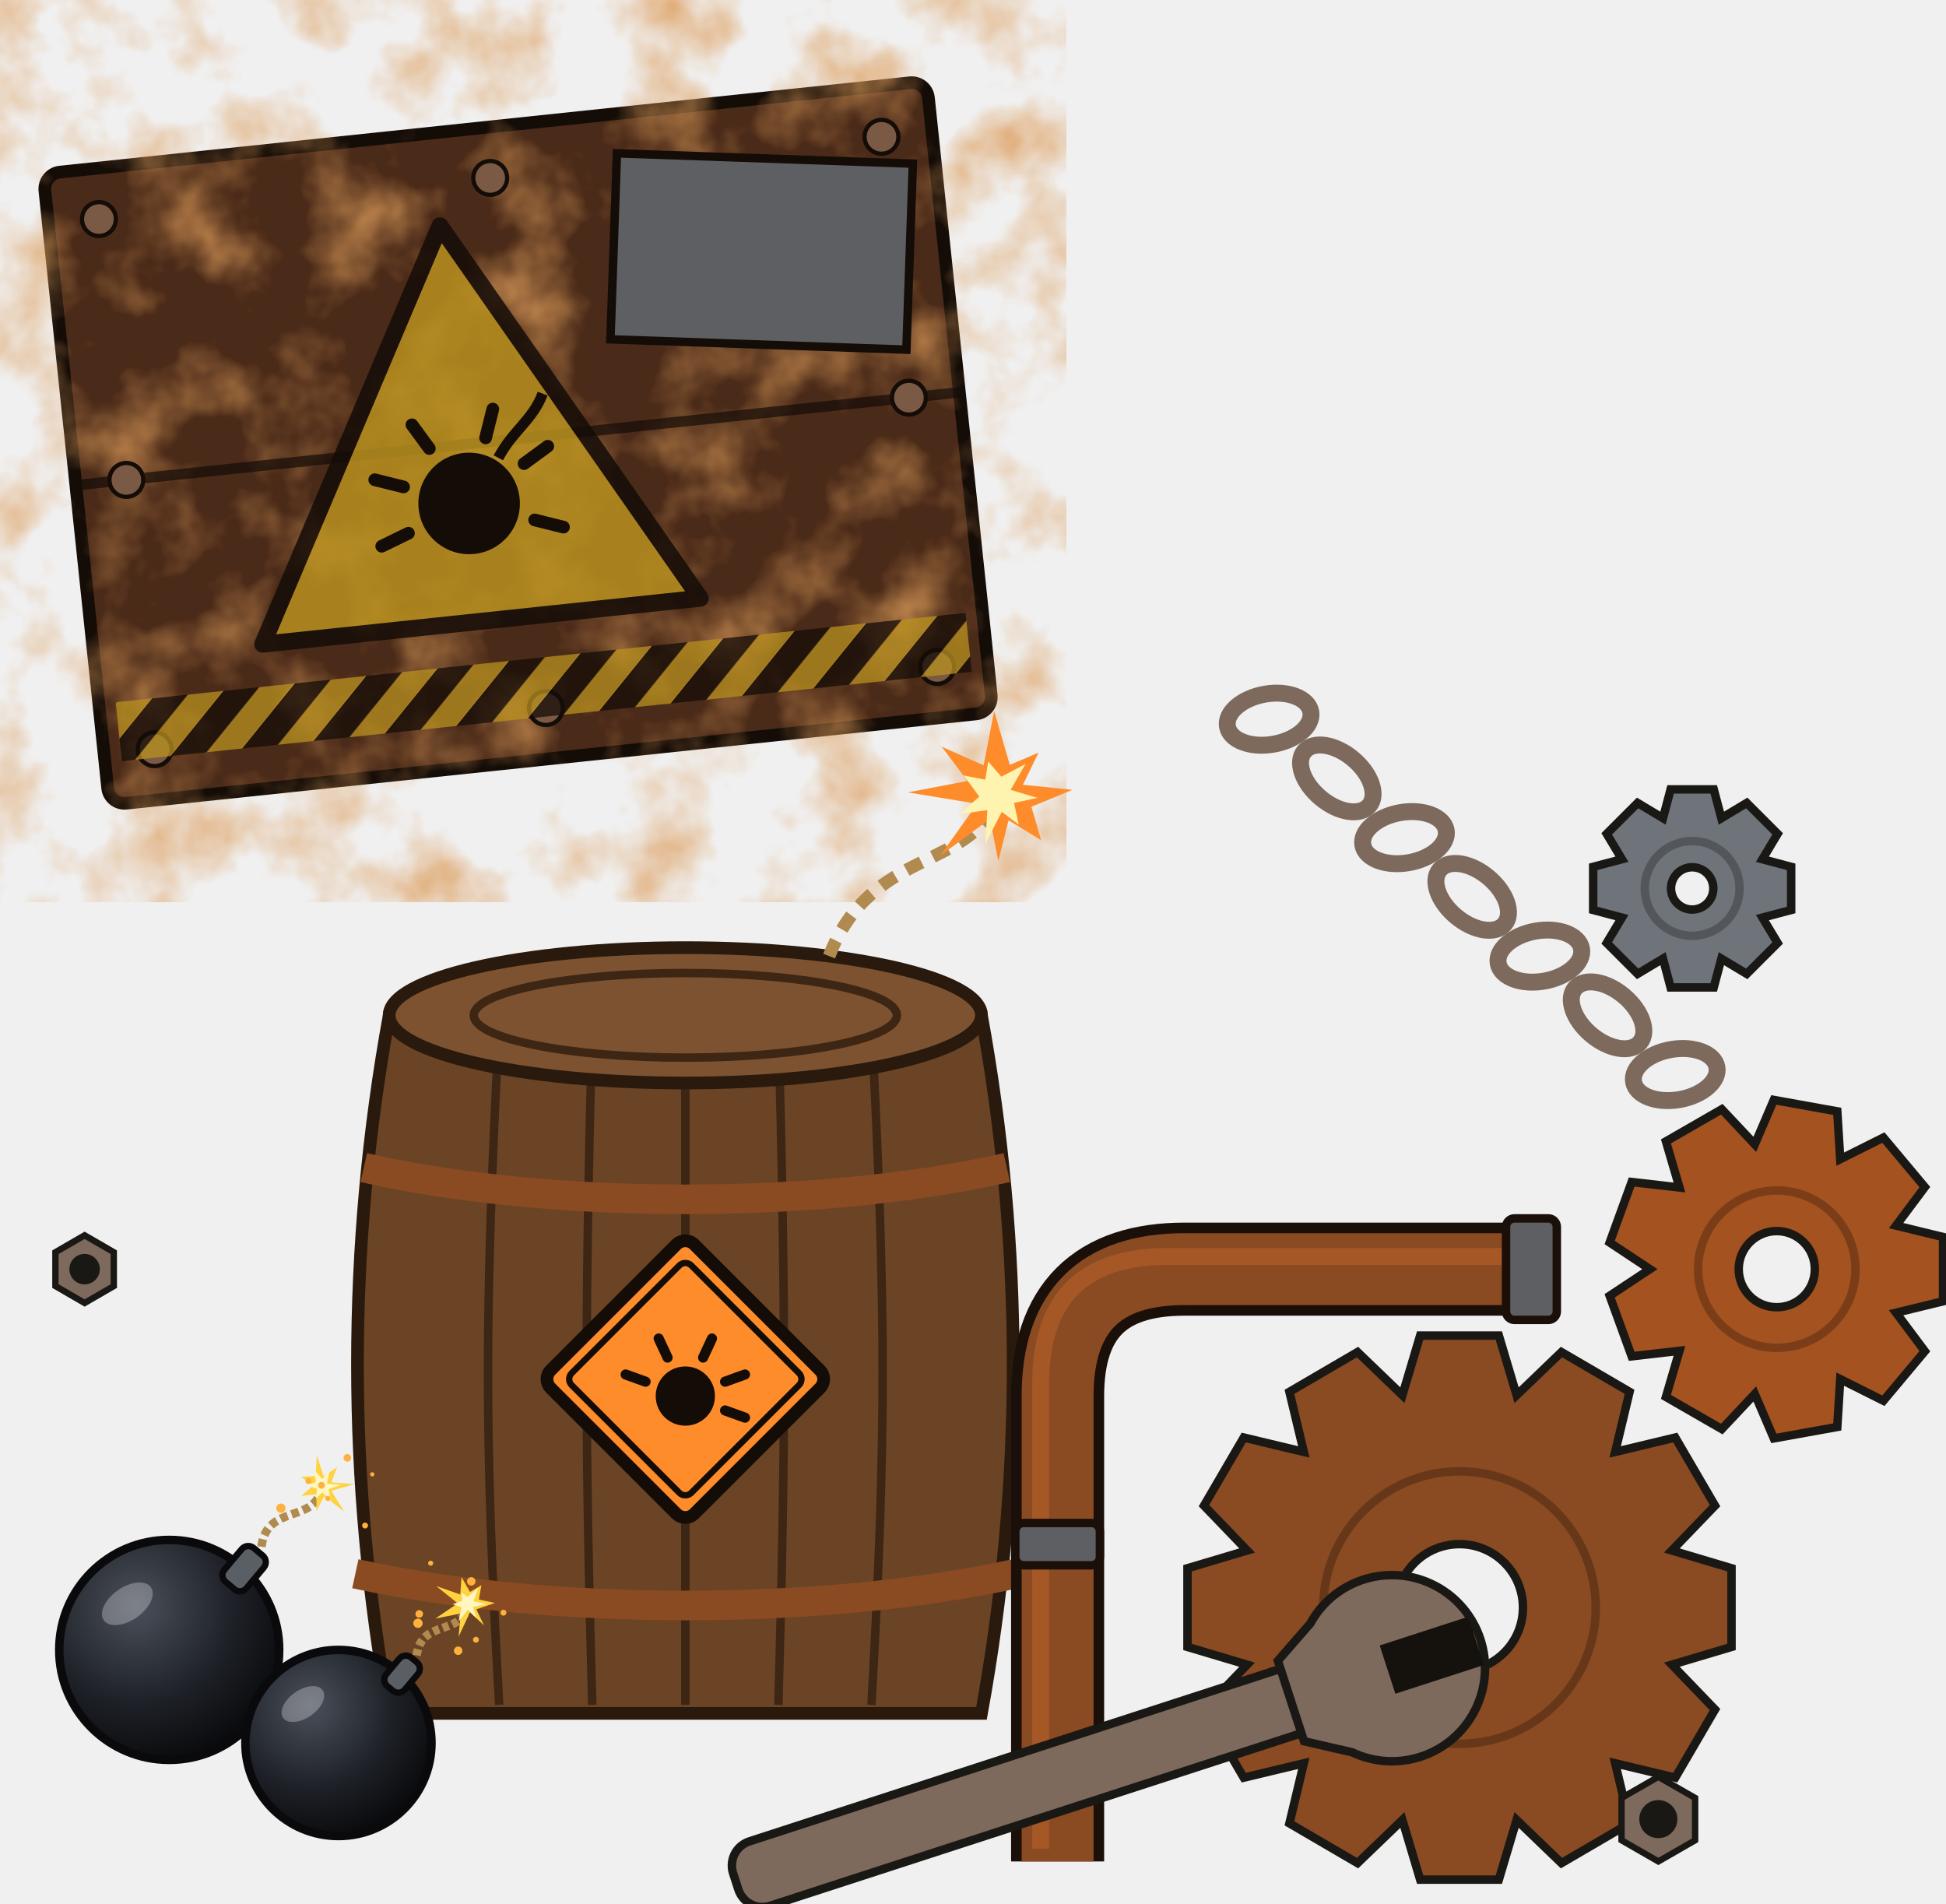
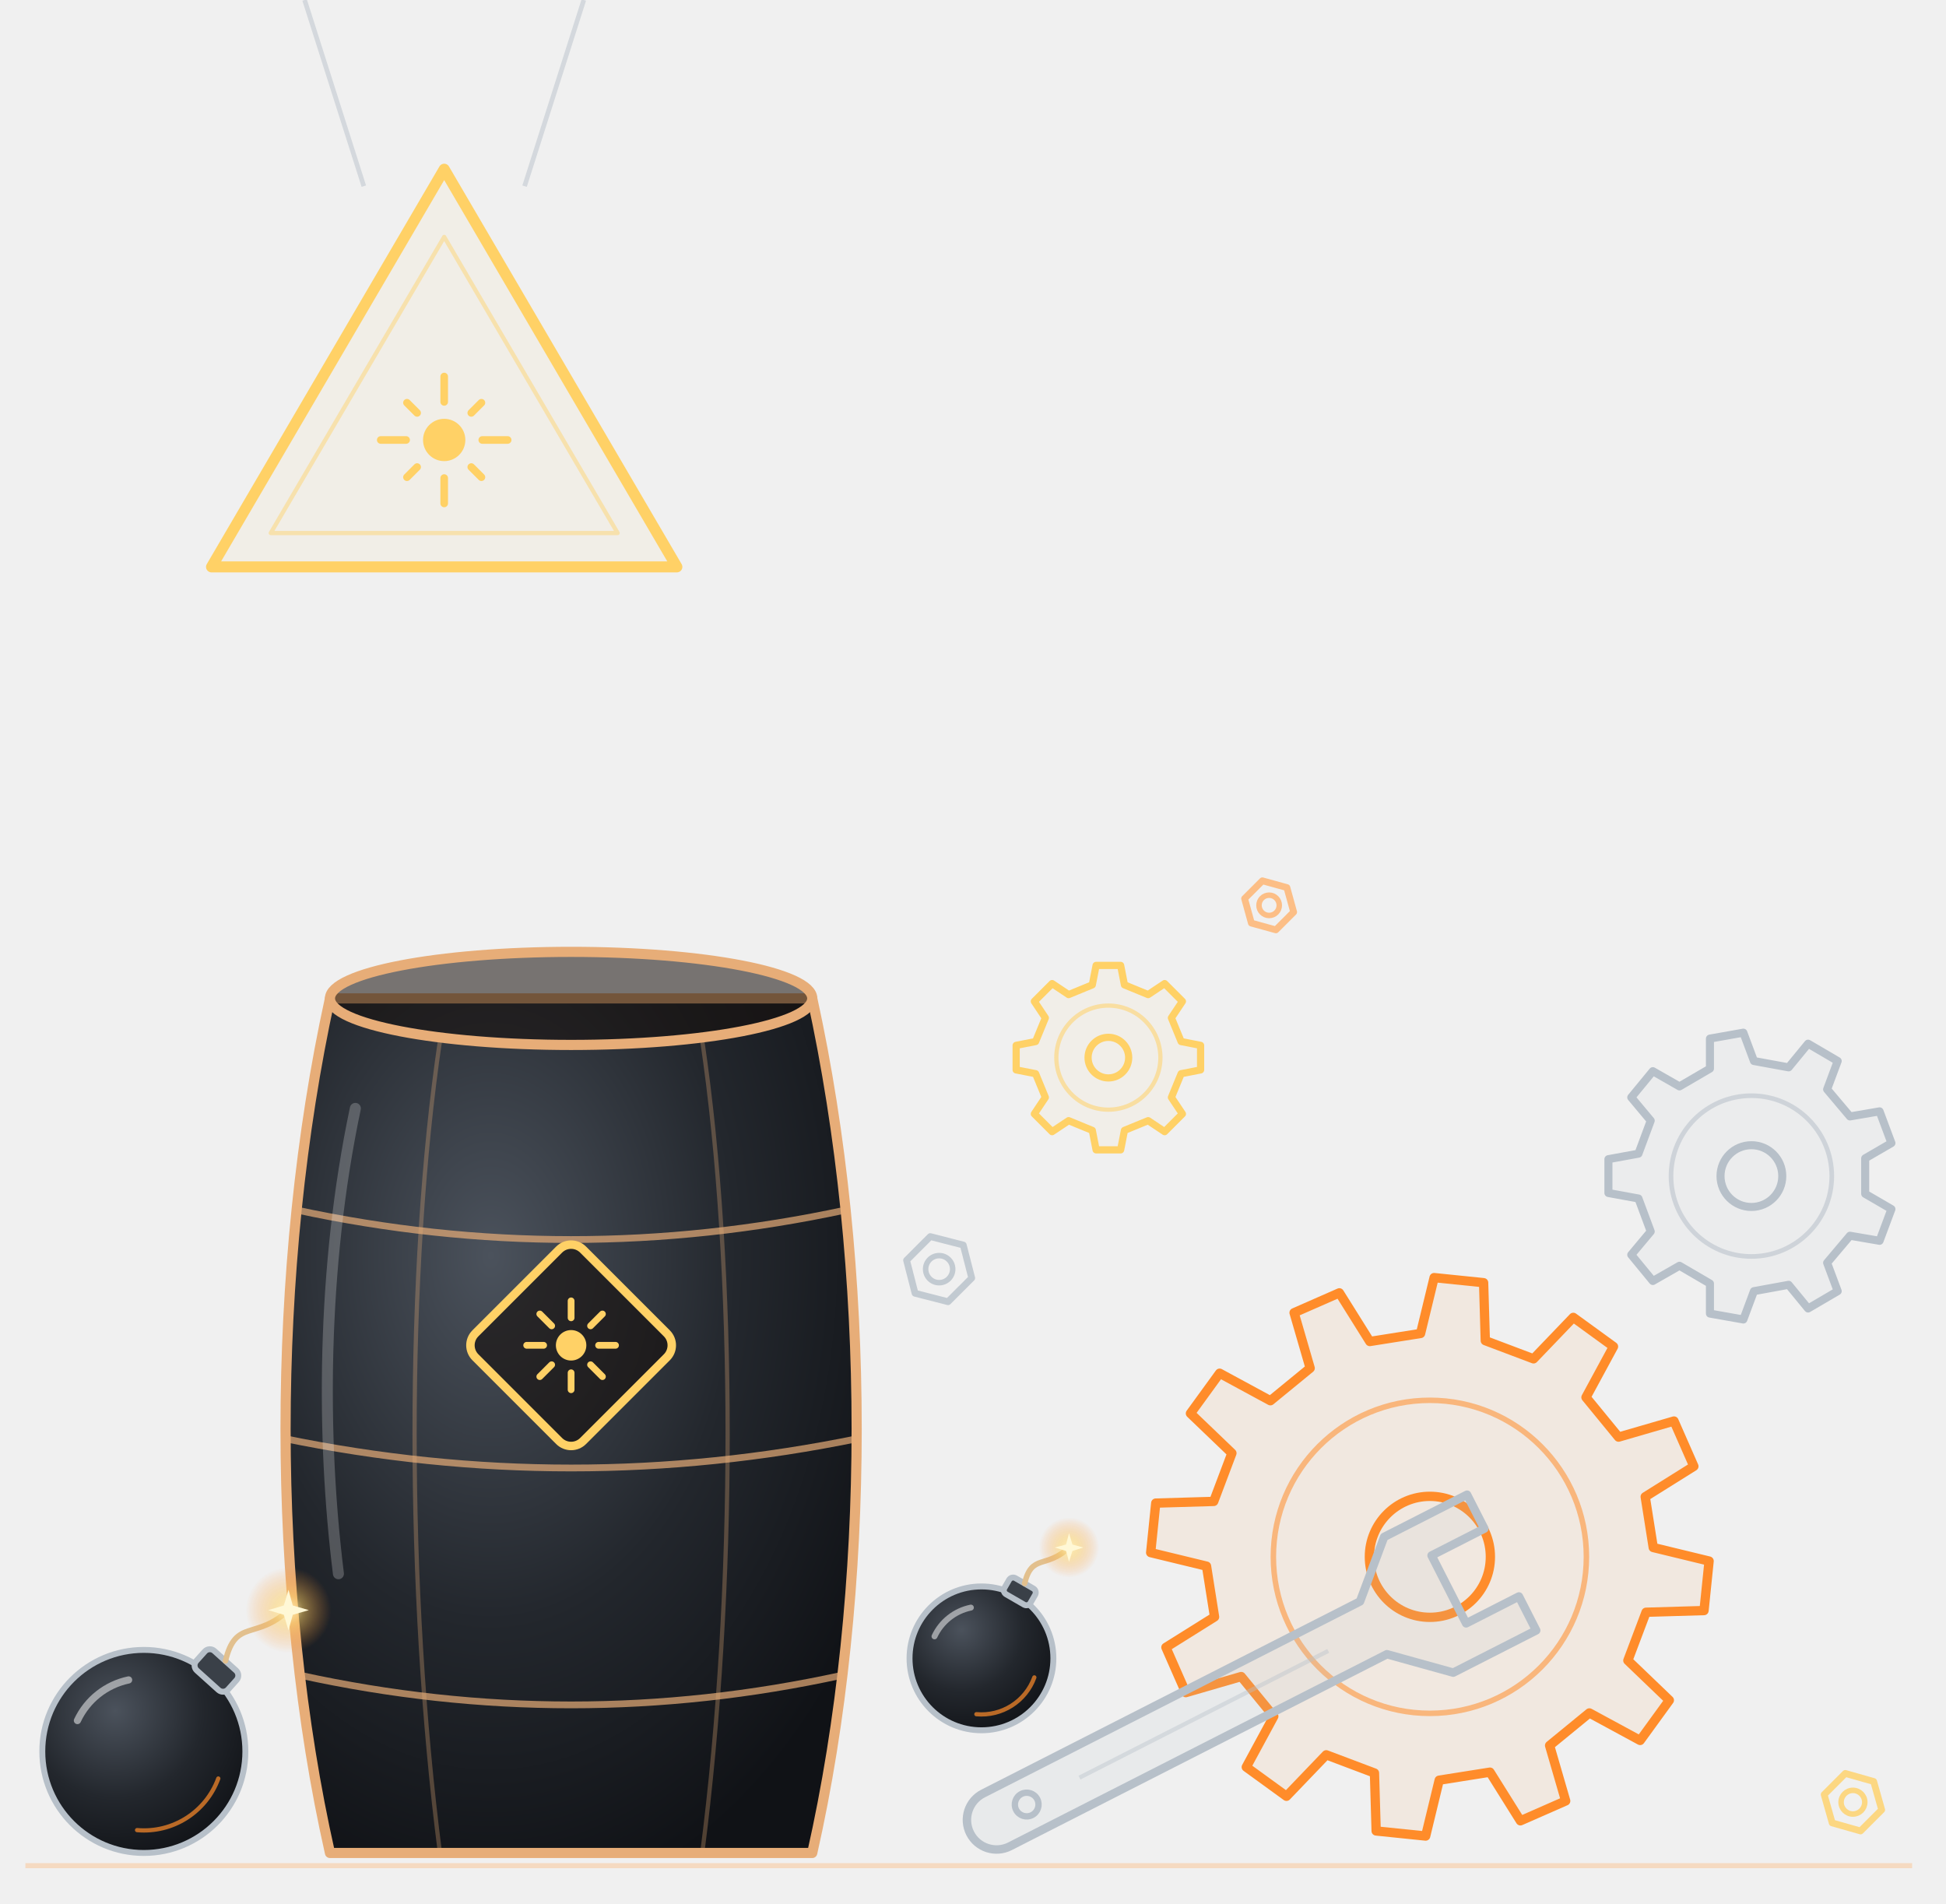
<svg xmlns="http://www.w3.org/2000/svg" viewBox="0 0 460 450" width="460" height="450">
  <defs>
-     <radialGradient id="bm2" cx="35%" cy="30%" r="75%">
-       <stop offset="0" stop-color="#4a505a" />
-       <stop offset=".6" stop-color="#1d2026" />
-       <stop offset="1" stop-color="#08090b" />
+     <radialGradient id="jb" cx="36%" cy="30%" r="78%">
+       <stop offset="0" stop-color="#4b525c" />
+       <stop offset=".55" stop-color="#23272d" />
+       <stop offset="1" stop-color="#101216" />
    </radialGradient>
-     <filter id="ru3" x="0" y="0" width="100%" height="100%">
-       <feTurbulence type="fractalNoise" baseFrequency=".05" numOctaves="4" seed="22" stitchTiles="stitch" />
-       <feColorMatrix values="0 0 0 0 .72  0 0 0 0 .33  0 0 0 0 .1  0 0 0 1.6 -.7" />
-     </filter>
-     <pattern id="hz2" width="12" height="12" patternUnits="userSpaceOnUse" patternTransform="rotate(45)">
-       <rect width="12" height="12" fill="#b8901f" />
-       <rect width="6" height="12" fill="#140c07" />
-     </pattern>
+     <radialGradient id="js">
+       <stop offset="0" stop-color="#fff6c8" stop-opacity=".95" />
+       <stop offset=".35" stop-color="#ffd166" stop-opacity=".5" />
+       <stop offset="1" stop-color="#ff8c2a" stop-opacity="0" />
+     </radialGradient>
+     <linearGradient id="jb" x1="0" y1="0" x2="1" y2="0">
+       <stop offset="0" stop-color="#b8693a" stop-opacity=".34" />
+       <stop offset=".5" stop-color="#c97a44" stop-opacity=".2" />
+       <stop offset="1" stop-color="#6e3a1c" stop-opacity=".34" />
+     </linearGradient>
  </defs>
-   <g transform="rotate(-6 120 110)">
-     <rect x="18" y="30" width="210" height="150" rx="4" fill="#4a2a18" stroke="#140c07" stroke-width="3" />
-     <rect x="18" y="30" width="210" height="150" rx="4" filter="url(#ru3)" />
-     <path d="M18,104 H228" stroke="#140c07" stroke-width="2.5" opacity=".7" />
-     <circle cx="30" cy="42" r="4" fill="#7a5a44" stroke="#140c07" />
-     <circle cx="216" cy="42" r="4" fill="#7a5a44" stroke="#140c07" />
-     <circle cx="30" cy="168" r="4" fill="#7a5a44" stroke="#140c07" />
-     <circle cx="216" cy="168" r="4" fill="#7a5a44" stroke="#140c07" />
-     <circle cx="30" cy="104" r="4" fill="#7a5a44" stroke="#140c07" />
-     <circle cx="216" cy="104" r="4" fill="#7a5a44" stroke="#140c07" />
-     <circle cx="123" cy="42" r="4" fill="#7a5a44" stroke="#140c07" />
-     <circle cx="123" cy="168" r="4" fill="#7a5a44" stroke="#140c07" />
-     <rect x="150" y="44" width="70" height="44" fill="#5d5f62" stroke="#140c07" stroke-width="2" transform="rotate(8 185 66)" />
-     <path d="M110,52 L162,146 H58Z" fill="#b8901f" opacity=".85" stroke="#140c07" stroke-width="4" stroke-linejoin="round" />
-     <circle cx="110" cy="118" r="12" fill="#140c07" />
-     <path d="M118,108 c4,-6 9,-8 12,-14" fill="none" stroke="#140c07" stroke-width="2.5" />
-     <path d="M95,112.5 L88.4,110.1" stroke="#140c07" stroke-width="3" stroke-linecap="round" />
-     <path d="M102,104.1 L98.5,98.1" stroke="#140c07" stroke-width="3" stroke-linecap="round" />
-     <path d="M115.5,103 L117.9,96.4" stroke="#140c07" stroke-width="3" stroke-linecap="round" />
-     <path d="M123.9,110 L129.9,106.5" stroke="#140c07" stroke-width="3" stroke-linecap="round" />
-     <path d="M125,123.5 L131.6,125.9" stroke="#140c07" stroke-width="3" stroke-linecap="round" />
-     <path d="M95,123.5 L88.4,125.9" stroke="#140c07" stroke-width="3" stroke-linecap="round" />
-     <rect x="22" y="156" width="202" height="14" fill="url(#hz2)" opacity=".75" />
+   <line x1="6" y1="441" x2="452" y2="441" stroke="#ffb26b" stroke-width="1.2" opacity=".35" />
+   <g fill="none" stroke="#b7c0c9" stroke-width="1.1" opacity=".5">
+     <line x1="72" y1="0" x2="86" y2="44" />
+     <line x1="138" y1="0" x2="124" y2="44" />
  </g>
-   <g>
-     <path d="M92,240 C82,295 82,350 92,405 H232 C242,350 242,295 232,240Z" fill="#6b4425" stroke="#2a1a0e" stroke-width="3" />
-     <path d="M118,242 C114.48,310 114.48,340 118,403" fill="none" stroke="#3e2614" stroke-width="2" />
-     <path d="M140,242 C138.24,310 138.24,340 140,403" fill="none" stroke="#3e2614" stroke-width="2" />
-     <path d="M162,242 C162.0,310 162.0,340 162,403" fill="none" stroke="#3e2614" stroke-width="2" />
-     <path d="M184,242 C185.76,310 185.76,340 184,403" fill="none" stroke="#3e2614" stroke-width="2" />
-     <path d="M206,242 C209.52,310 209.52,340 206,403" fill="none" stroke="#3e2614" stroke-width="2" />
-     <ellipse cx="162" cy="240" rx="70" ry="16" fill="#7d5230" stroke="#2a1a0e" stroke-width="3" />
-     <ellipse cx="162" cy="240" rx="50" ry="10" fill="none" stroke="#3e2614" stroke-width="2" />
-     <path d="M86,276 C130,286 194,286 238,276" fill="none" stroke="#8a4a22" stroke-width="7" />
-     <path d="M84,372 C130,382 194,382 240,372" fill="none" stroke="#8a4a22" stroke-width="7" />
-     <g transform="rotate(45 162 326)">
-       <rect x="138" y="302" width="48" height="48" rx="3" fill="#ff8c2a" stroke="#140c07" stroke-width="3" />
-       <rect x="142" y="306" width="40" height="40" rx="2" fill="none" stroke="#140c07" stroke-width="1.5" />
-     </g>
-     <circle cx="162" cy="330" r="7" fill="#140c07" />
-     <path d="M152.6,326.6 L147.9,324.9" stroke="#140c07" stroke-width="2.4" stroke-linecap="round" />
-     <path d="M157.8,320.9 L155.7,316.4" stroke="#140c07" stroke-width="2.4" stroke-linecap="round" />
-     <path d="M166.2,320.9 L168.3,316.4" stroke="#140c07" stroke-width="2.4" stroke-linecap="round" />
-     <path d="M171.4,326.6 L176.1,324.9" stroke="#140c07" stroke-width="2.4" stroke-linecap="round" />
-     <path d="M171.4,333.4 L176.1,335.1" stroke="#140c07" stroke-width="2.4" stroke-linecap="round" />
-     <path d="M196,226 C206,200 230,206 236,188" fill="none" stroke="#b08a4f" stroke-width="3" stroke-dasharray="4 3" />
+   <path d="M105,40 L160,134 H50Z" fill="rgba(255,209,102,.07)" stroke="#ffd166" stroke-width="2.6" stroke-linejoin="round" />
+   <path d="M105,56 L146,126 H64Z" fill="none" stroke="#ffd166" stroke-width="1" opacity=".45" stroke-linejoin="round" />
+   <line x1="114" y1="104" x2="120" y2="104" stroke="#ffd166" stroke-width="1.8" stroke-linecap="round" />
+   <line x1="111.4" y1="110.4" x2="113.8" y2="112.8" stroke="#ffd166" stroke-width="1.8" stroke-linecap="round" />
+   <line x1="105" y1="113" x2="105" y2="119" stroke="#ffd166" stroke-width="1.8" stroke-linecap="round" />
+   <line x1="98.6" y1="110.4" x2="96.2" y2="112.8" stroke="#ffd166" stroke-width="1.8" stroke-linecap="round" />
+   <line x1="96" y1="104" x2="90" y2="104" stroke="#ffd166" stroke-width="1.8" stroke-linecap="round" />
+   <line x1="98.6" y1="97.6" x2="96.2" y2="95.2" stroke="#ffd166" stroke-width="1.8" stroke-linecap="round" />
+   <line x1="105" y1="95" x2="105" y2="89" stroke="#ffd166" stroke-width="1.8" stroke-linecap="round" />
+   <line x1="111.4" y1="97.6" x2="113.8" y2="95.2" stroke="#ffd166" stroke-width="1.8" stroke-linecap="round" />
+   <circle cx="105" cy="104" r="5" fill="#ffd166" />
+   <path d="M78,236 C64,300 64,376 78,438 H192 C206,376 206,300 192,236Z" fill="url(#jb)" stroke="#e7ad78" stroke-width="2.4" stroke-linejoin="round" />
+   <ellipse cx="135" cy="236" rx="57" ry="11" fill="rgba(20,14,10,.55)" stroke="#e7ad78" stroke-width="2.4" />
+   <g fill="none" stroke="#e7ad78" stroke-width="1.6" opacity=".7">
+     <path d="M70,286 Q135,300 200,286" />
+     <path d="M67,340 Q135,354 203,340" />
+     <path d="M71,396 Q135,410 199,396" />
  </g>
-   <path d="M250,440 V330 Q250,300 280,300 H360" fill="none" stroke="#1a0f09" stroke-width="22" stroke-linecap="butt" />
-   <path d="M250,440 V330 Q250,300 280,300 H360" fill="none" stroke="#8a4a22" stroke-width="17" />
-   <path d="M250,440 V330 Q250,300 280,300 H360" fill="none" stroke="#c2642a" stroke-width="4" opacity=".5" transform="translate(-4,-3)" />
-   <rect x="356" y="288" width="12" height="24" rx="2" fill="#5d5f62" stroke="#1a0f09" stroke-width="2" />
-   <rect x="240" y="360" width="20" height="10" rx="2" fill="#5d5f62" stroke="#1a0f09" stroke-width="2" />
-   <ellipse cx="300" cy="170" rx="10" ry="6" transform="rotate(-10 300 170)" fill="none" stroke="#7d6a5c" stroke-width="4" />
-   <ellipse cx="316" cy="184" rx="10" ry="6" transform="rotate(40 316 184)" fill="none" stroke="#7d6a5c" stroke-width="4" />
-   <ellipse cx="332" cy="198" rx="10" ry="6" transform="rotate(-10 332 198)" fill="none" stroke="#7d6a5c" stroke-width="4" />
-   <ellipse cx="348" cy="212" rx="10" ry="6" transform="rotate(40 348 212)" fill="none" stroke="#7d6a5c" stroke-width="4" />
-   <ellipse cx="364" cy="226" rx="10" ry="6" transform="rotate(-10 364 226)" fill="none" stroke="#7d6a5c" stroke-width="4" />
-   <ellipse cx="380" cy="240" rx="10" ry="6" transform="rotate(40 380 240)" fill="none" stroke="#7d6a5c" stroke-width="4" />
-   <ellipse cx="396" cy="254" rx="10" ry="6" transform="rotate(-10 396 254)" fill="none" stroke="#7d6a5c" stroke-width="4" />
-   <path d="M395.2,366.5 L409.3,370.7 L409.3,389.3 L395.2,393.5 L395.2,393.5 L405.4,404.1 L396,420.2 L381.8,416.8 L381.8,416.8 L385.2,431 L369.1,440.4 L358.5,430.2 L358.5,430.2 L354.3,444.3 L335.7,444.3 L331.5,430.2 L331.5,430.2 L320.9,440.4 L304.8,431 L308.2,416.8 L308.2,416.8 L294,420.2 L284.6,404.1 L294.8,393.5 L294.8,393.5 L280.7,389.3 L280.7,370.7 L294.8,366.5 L294.8,366.5 L284.6,355.9 L294,339.8 L308.2,343.2 L308.2,343.2 L304.8,329 L320.9,319.6 L331.5,329.8 L331.5,329.8 L335.7,315.7 L354.3,315.7 L358.5,329.8 L358.5,329.8 L369.1,319.6 L385.2,329 L381.8,343.2 L381.8,343.2 L396,339.8 L405.4,355.9 L395.2,366.5Z M330,380 a15,15 0 1 0 30,0 a15,15 0 1 0 -30,0Z" fill="#8a4a22" fill-rule="evenodd" stroke="#1a1814" stroke-width="2" />
-   <circle cx="345" cy="380" r="32.2" fill="none" stroke="#000" stroke-opacity=".25" stroke-width="2" />
-   <path d="M448.2,289.7 L459.3,292.4 L459.3,307.6 L448.2,310.3 L448.2,310.3 L455,319.4 L445.2,331.1 L435,326 L435,326 L434.3,337.3 L419.3,340 L414.8,329.5 L414.8,329.5 L407,337.8 L393.8,330.2 L397,319.3 L397,319.3 L385.7,320.6 L380.5,306.3 L390,300 L390,300 L380.5,293.7 L385.7,279.4 L397,280.7 L397,280.7 L393.8,269.8 L407,262.2 L414.8,270.5 L414.8,270.5 L419.3,260 L434.3,262.7 L435,274 L435,274 L445.2,268.9 L455,280.6 L448.2,289.7Z M411,300 a9,9 0 1 0 18,0 a9,9 0 1 0 -18,0Z" fill="#a4521f" fill-rule="evenodd" stroke="#1a1814" stroke-width="2" />
-   <circle cx="420" cy="300" r="18.6" fill="none" stroke="#000" stroke-opacity=".25" stroke-width="2" />
-   <path d="M416.6,203.1 L423.4,204.9 L423.4,215.1 L416.6,216.9 L416.6,216.9 L420.2,222.9 L412.9,230.2 L406.9,226.6 L406.9,226.6 L405.1,233.4 L394.9,233.4 L393.1,226.6 L393.1,226.6 L387.1,230.2 L379.8,222.9 L383.4,216.9 L383.4,216.9 L376.6,215.1 L376.6,204.9 L383.4,203.1 L383.4,203.1 L379.8,197.1 L387.1,189.8 L393.1,193.4 L393.1,193.4 L394.9,186.6 L405.1,186.6 L406.9,193.4 L406.9,193.4 L412.9,189.8 L420.2,197.1 L416.6,203.1Z M395,210 a5,5 0 1 0 10,0 a5,5 0 1 0 -10,0Z" fill="#6f747a" fill-rule="evenodd" stroke="#1a1814" stroke-width="2" />
-   <circle cx="400" cy="210" r="11.2" fill="none" stroke="#000" stroke-opacity=".25" stroke-width="2" />
-   <g transform="rotate(-18 250 420)">
-     <rect x="170" y="412" width="150" height="16" rx="6" fill="#7d6a5c" stroke="#1a1814" stroke-width="2" />
-     <path d="M318,404 a22,22 0 1 1 0,32 l-10,-6 v-20Z" fill="#7d6a5c" stroke="#1a1814" stroke-width="2" />
-     <rect x="332" y="414" width="22" height="12" fill="#15120d" />
+   <g fill="none" stroke="#e7ad78" stroke-width="1" opacity=".3">
+     <path d="M104,246 C96,300 96,376 104,438" />
+     <path d="M166,246 C174,300 174,376 166,438" />
  </g>
-   <circle cx="40" cy="390" r="26" fill="url(#bm2)" stroke="#0a0a0c" stroke-width="2" />
-   <ellipse cx="30.1" cy="379.1" rx="6.8" ry="3.9" transform="rotate(-35 30.1 379.1)" fill="#fff" opacity=".28" />
-   <rect x="52.5" y="367.4" width="10.4" height="6.8" rx="2" transform="rotate(-50 57.7 370.8)" fill="#5a5f66" stroke="#0a0a0c" stroke-width="1.5" />
-   <path d="M61.8,365.6 C63.1,355.2 74.8,360.4 76.1,351.3" fill="none" stroke="#b08a4f" stroke-width="2" stroke-dasharray="1.8 1" />
-   <polygon points="83.8,350.8 78.3,352.4 81.4,357.3 76.6,353.7 74.8,357.2 74.8,353.2 71.2,353.6 74,351.2 71.2,349.1 74.6,348.9 74.9,344 76.5,349 79.7,346.8 78.3,350.4" fill="#ffd23f" stroke-linejoin="round" />
-   <polygon points="80.6,351 77.7,352 78.2,354.8 76.2,352.8 74.7,354.2 74.9,351.9 72.6,351.1 74.7,350.3 74.1,347.3 76.2,349.6 77.9,347.7 77.3,350.7" fill="#fff6c2" stroke-linejoin="round" />
-   <circle cx="86.3" cy="360.6" r="0.7" fill="#ffb13b" />
-   <circle cx="72.9" cy="350.1" r="0.7" fill="#ffb13b" />
-   <circle cx="88" cy="348.5" r="0.5" fill="#ffb13b" />
-   <circle cx="66.4" cy="356.5" r="1.1" fill="#ffb13b" />
-   <circle cx="76" cy="351.1" r="0.8" fill="#ffb13b" />
-   <circle cx="82.1" cy="344.6" r="0.9" fill="#ffb13b" />
-   <circle cx="77.5" cy="354.2" r="0.6" fill="#ffb13b" />
-   <circle cx="80" cy="412" r="22" fill="url(#bm2)" stroke="#0a0a0c" stroke-width="2" />
-   <ellipse cx="71.6" cy="402.8" rx="5.7" ry="3.3" transform="rotate(-35 71.6 402.8)" fill="#fff" opacity=".28" />
-   <rect x="90.6" y="392.9" width="8.8" height="5.7" rx="2" transform="rotate(-50 95 395.7)" fill="#5a5f66" stroke="#0a0a0c" stroke-width="1.5" />
-   <path d="M98.5,391.3 C99.6,382.5 109.5,386.9 110.6,379.2" fill="none" stroke="#b08a4f" stroke-width="2" stroke-dasharray="1.5 0.9" />
-   <polygon points="117,378.9 112.6,380.4 114.4,384.2 111.1,381.1 108.4,386.9 108.9,381.4 102.9,382.6 108.2,379 103.1,374.9 108.8,376.9 109.1,372.8 111.1,376.3 113.8,374.7 113.2,378.1" fill="#ffd23f" stroke-linejoin="round" />
-   <polygon points="115.1,379.2 111.8,379.8 112.6,382.5 110.6,380.5 108.4,383.3 109.1,379.9 107,379.2 109.3,378.4 109.1,376.4 110.5,377.5 113.1,375.3 111.9,378.5" fill="#fff6c2" stroke-linejoin="round" />
-   <circle cx="112.5" cy="387.6" r="0.7" fill="#ffb13b" />
-   <circle cx="111.4" cy="373.8" r="1" fill="#ffb13b" />
-   <circle cx="98.8" cy="383.7" r="1.1" fill="#ffb13b" />
-   <circle cx="99.1" cy="381.5" r="0.9" fill="#ffb13b" />
-   <circle cx="119" cy="381.2" r="0.7" fill="#ffb13b" />
-   <circle cx="108.3" cy="390.2" r="1" fill="#ffb13b" />
-   <circle cx="101.8" cy="369.5" r="0.6" fill="#ffb13b" />
-   <polygon points="400.7,435 392,440 383.3,435 383.3,425 392,420 400.7,425" fill="#7d6a5c" stroke="#1a1814" stroke-width="1.5" />
-   <circle cx="392" cy="430" r="4.5" fill="#1a1814" />
-   <polygon points="26.9,304 20,308 13.1,304 13.1,296 20,292 26.9,296" fill="#7d6a5c" stroke="#1a1814" stroke-width="1.5" />
-   <circle cx="20" cy="300" r="3.6" fill="#1a1814" />
-   <polygon points="253.5,186.7 243.8,190.7 246.1,198.6 238.4,193.9 236,203.5 234,193.6 222.2,202.3 231,190 214.6,187.3 228.7,184.6 222.6,176.5 232.5,180.9 235,168.1 238.7,180.8 245.5,177.9 241.8,185.5" fill="#ff8c2a" stroke-linejoin="round" />
-   <polygon points="245.2,188.6 239.7,189.8 240.8,194.9 236.8,191.9 232.9,199.5 233.4,191.5 226.8,192.4 231.5,188.3 227.8,183.3 232.9,184.3 233.6,180 236.7,183.6 242.4,180.6 238.9,186.7" fill="#fff3b0" stroke-linejoin="round" />
+   <path d="M84,262 C76,300 76,340 80,372" fill="none" stroke="#fff" stroke-width="2.6" stroke-linecap="round" opacity=".22" />
+   <rect x="117" y="300" width="36" height="36" rx="4" transform="rotate(45 135 318)" fill="rgba(20,14,10,.6)" stroke="#ffd166" stroke-width="2" />
+   <line x1="141.5" y1="318" x2="145.5" y2="318" stroke="#ffd166" stroke-width="1.6" stroke-linecap="round" />
+   <line x1="139.6" y1="322.6" x2="142.4" y2="325.4" stroke="#ffd166" stroke-width="1.6" stroke-linecap="round" />
+   <line x1="135" y1="324.5" x2="135" y2="328.5" stroke="#ffd166" stroke-width="1.6" stroke-linecap="round" />
+   <line x1="130.4" y1="322.6" x2="127.6" y2="325.4" stroke="#ffd166" stroke-width="1.6" stroke-linecap="round" />
+   <line x1="128.5" y1="318" x2="124.5" y2="318" stroke="#ffd166" stroke-width="1.6" stroke-linecap="round" />
+   <line x1="130.4" y1="313.4" x2="127.6" y2="310.6" stroke="#ffd166" stroke-width="1.6" stroke-linecap="round" />
+   <line x1="135" y1="311.5" x2="135" y2="307.5" stroke="#ffd166" stroke-width="1.6" stroke-linecap="round" />
+   <line x1="139.6" y1="313.4" x2="142.4" y2="310.6" stroke="#ffd166" stroke-width="1.6" stroke-linecap="round" />
+   <circle cx="135" cy="318" r="3.6" fill="#ffd166" />
+   <path d="M390.8,365.8 L404,369 L402.8,380.7 L389.1,381.1 L384.8,392.5 L394.6,401.9 L387.7,411.4 L375.7,404.9 L366.3,412.6 L370.1,425.7 L359.4,430.4 L352.2,418.9 L340.2,420.8 L337,434 L325.3,432.8 L324.9,419.1 L313.5,414.8 L304.1,424.6 L294.6,417.7 L301.1,405.7 L293.4,396.3 L280.3,400.1 L275.6,389.4 L287.1,382.2 L285.2,370.2 L272,367 L273.2,355.3 L286.9,354.9 L291.2,343.5 L281.4,334.1 L288.3,324.6 L300.3,331.1 L309.7,323.4 L305.9,310.3 L316.6,305.6 L323.8,317.1 L335.8,315.2 L339,302 L350.7,303.2 L351.1,316.9 L362.5,321.2 L371.9,311.4 L381.4,318.3 L374.9,330.3 L382.6,339.7 L395.7,335.9 L400.4,346.6 L388.9,353.8Z" fill="rgba(255,140,42,0.08)" stroke="#ff8c2a" stroke-width="2.2" stroke-linejoin="round" />
+   <circle cx="338" cy="368" r="37" fill="none" stroke="#ff8c2a" stroke-width="1.3" opacity=".55" />
+   <circle cx="338" cy="368" r="14.3" fill="none" stroke="#ff8c2a" stroke-width="2.2" />
+   <path d="M440.9,282.2 L447.1,285.8 L444.3,293.3 L437.3,292.1 L431.9,298.5 L434.4,305.2 L427.4,309.3 L422.8,303.7 L414.6,305.2 L412.1,311.9 L404.2,310.5 L404.2,303.4 L397,299.2 L390.7,302.8 L385.6,296.6 L390.2,291.1 L387.3,283.3 L380.2,282 L380.2,274 L387.3,272.7 L390.2,264.9 L385.6,259.4 L390.7,253.2 L397,256.8 L404.2,252.6 L404.2,245.5 L412.1,244.1 L414.6,250.8 L422.8,252.3 L427.4,246.7 L434.4,250.8 L431.9,257.5 L437.3,263.9 L444.3,262.7 L447.1,270.2 L440.9,273.8Z" fill="rgba(183,192,201,0.08)" stroke="#b7c0c9" stroke-width="1.9" stroke-linejoin="round" />
+   <circle cx="414" cy="278" r="19" fill="none" stroke="#b7c0c9" stroke-width="1.1" opacity=".55" />
+   <circle cx="414" cy="278" r="7.3" fill="none" stroke="#b7c0c9" stroke-width="1.9" />
+   <path d="M279.2,246.2 L283.8,247.1 L283.8,252.9 L279.2,253.8 L276.9,259.4 L279.5,263.3 L275.3,267.5 L271.4,264.9 L265.8,267.2 L264.9,271.8 L259.1,271.8 L258.2,267.2 L252.6,264.9 L248.7,267.5 L244.5,263.3 L247.1,259.4 L244.8,253.8 L240.2,252.9 L240.2,247.1 L244.8,246.2 L247.1,240.6 L244.5,236.7 L248.7,232.5 L252.6,235.1 L258.2,232.8 L259.1,228.2 L264.9,228.2 L265.8,232.8 L271.4,235.1 L275.3,232.5 L279.5,236.7 L276.9,240.6Z" fill="rgba(255,209,102,0.06)" stroke="#ffd166" stroke-width="1.7" stroke-linejoin="round" />
+   <circle cx="262" cy="250" r="12.3" fill="none" stroke="#ffd166" stroke-width="1" opacity=".55" />
+   <circle cx="262" cy="250" r="4.8" fill="none" stroke="#ffd166" stroke-width="1.7" />
+   <g transform="translate(232 432) rotate(-27)">
+     <path d="M4,-7 H104 L116,-18 H138 V-9 H124 V9 H138 V18 H116 L104,7 H4 A7,7 0 0 1 4,-7Z" fill="rgba(183,192,201,.13)" stroke="#b7c0c9" stroke-width="2" stroke-linejoin="round" />
+     <circle cx="12" cy="0" r="2.8" fill="none" stroke="#b7c0c9" stroke-width="1.5" />
+     <line x1="26" y1="0" x2="92" y2="0" stroke="#b7c0c9" stroke-width="1" opacity=".4" />
+   </g>
+   <polygon points="229.7,302.1 224.1,307.7 216.3,305.7 214.3,297.9 219.9,292.3 227.7,294.3" fill="none" stroke="#b7c0c9" stroke-width="1.6" stroke-linejoin="round" opacity=".8" />
+   <circle cx="222" cy="300" r="3.2" fill="none" stroke="#b7c0c9" stroke-width="1.3" opacity=".8" />
+   <polygon points="444.8,427.8 439.8,432.8 433.1,430.9 431.2,424.2 436.2,419.2 442.9,421.1" fill="none" stroke="#ffd166" stroke-width="1.6" stroke-linejoin="round" opacity=".8" />
+   <circle cx="438" cy="426" r="2.8" fill="none" stroke="#ffd166" stroke-width="1.3" opacity=".8" />
+   <polygon points="305.8,215.6 301.6,219.8 295.8,218.2 294.2,212.4 298.4,208.2 304.2,209.8" fill="none" stroke="#ffb26b" stroke-width="1.6" stroke-linejoin="round" opacity=".8" />
+   <circle cx="300" cy="214" r="2.4" fill="none" stroke="#ffb26b" stroke-width="1.3" opacity=".8" />
+   <circle cx="34" cy="414" r="24" fill="url(#jb)" stroke="#b7c0c9" stroke-width="1.4" />
+   <path d="M18.3,406.7 A17.3,17.3 0 0 1 30.4,397.1" fill="none" stroke="#fff" stroke-width="1.7" stroke-linecap="round" opacity=".5" />
+   <path d="M51.6,420.4 A18.7,18.7 0 0 1 32.4,432.6" fill="none" stroke="#ff8c2a" stroke-width="1" stroke-linecap="round" opacity=".7" />
+   <rect x="46.1" y="391.8" width="10.1" height="6.2" rx="1.6" transform="rotate(42 51.2 394.9)" fill="#3a4048" stroke="#b7c0c9" stroke-width="1.4" />
+   <path d="M53.3,392.6 C55.7,382.5 60.5,387.8 68.2,380.6" fill="none" stroke="#e2c08e" stroke-width="1.3" stroke-linecap="round" />
+   <circle cx="68.2" cy="380.6" r="10.1" fill="url(#js)" />
+   <path d="M68.2,375.8 L69.2,379.5 L73,380.6 L69.2,381.7 L68.2,385.4 L67.1,381.7 L63.4,380.6 L67.1,379.5Z" fill="#fff8d6" />
+   <circle cx="232" cy="392" r="17" fill="url(#jb)" stroke="#b7c0c9" stroke-width="1.4" />
+   <path d="M220.9,386.8 A12.2,12.2 0 0 1 229.5,380" fill="none" stroke="#fff" stroke-width="1.4" stroke-linecap="round" opacity=".5" />
+   <path d="M244.5,396.5 A13.3,13.3 0 0 1 230.8,405.2" fill="none" stroke="#ff8c2a" stroke-width="1" stroke-linecap="round" opacity=".7" />
+   <rect x="237.5" y="374" width="7.1" height="4.4" rx="1.1" transform="rotate(30 241.1 376.2)" fill="#3a4048" stroke="#b7c0c9" stroke-width="1.4" />
+   <path d="M242.2,374.3 C243.9,367.2 247.3,370.9 252.7,365.8" fill="none" stroke="#e2c08e" stroke-width="1.3" stroke-linecap="round" />
+   <circle cx="252.7" cy="365.8" r="7.1" fill="url(#js)" />
+   <path d="M252.7,362.4 L253.5,365.1 L256.1,365.8 L253.5,366.6 L252.7,369.2 L252,366.6 L249.3,365.8 L252,365.1Z" fill="#fff8d6" />
</svg>
